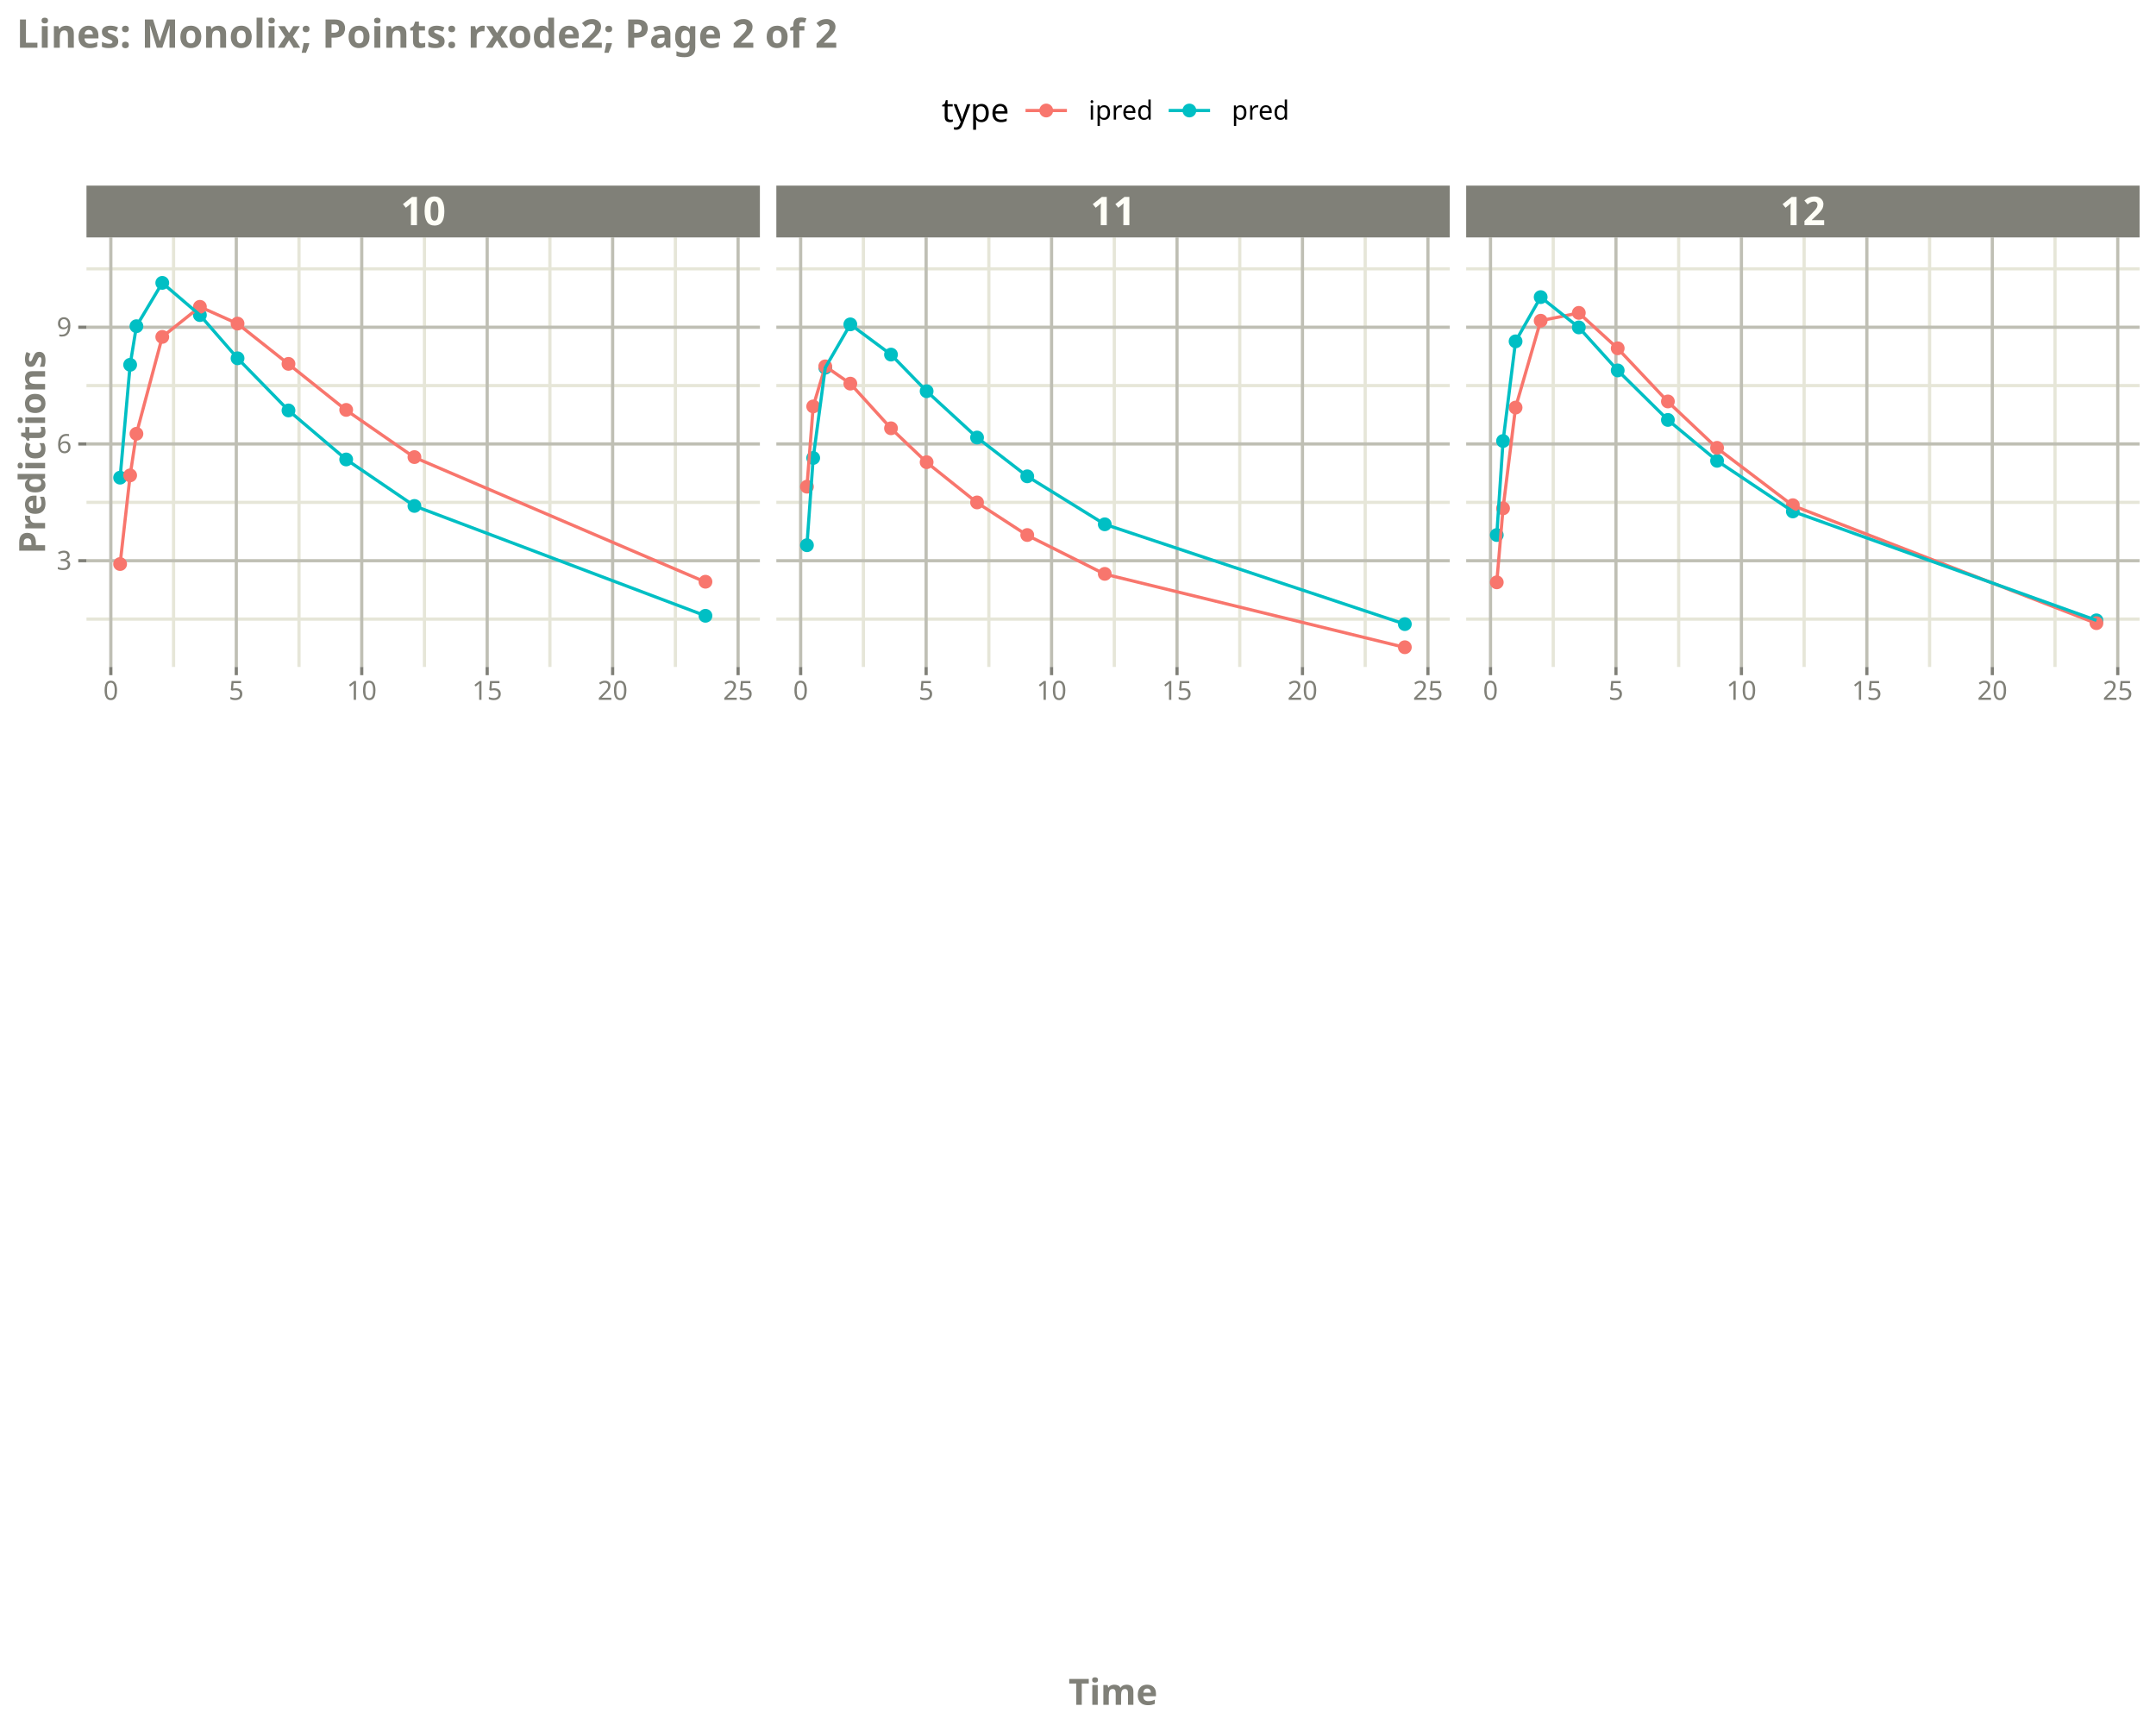
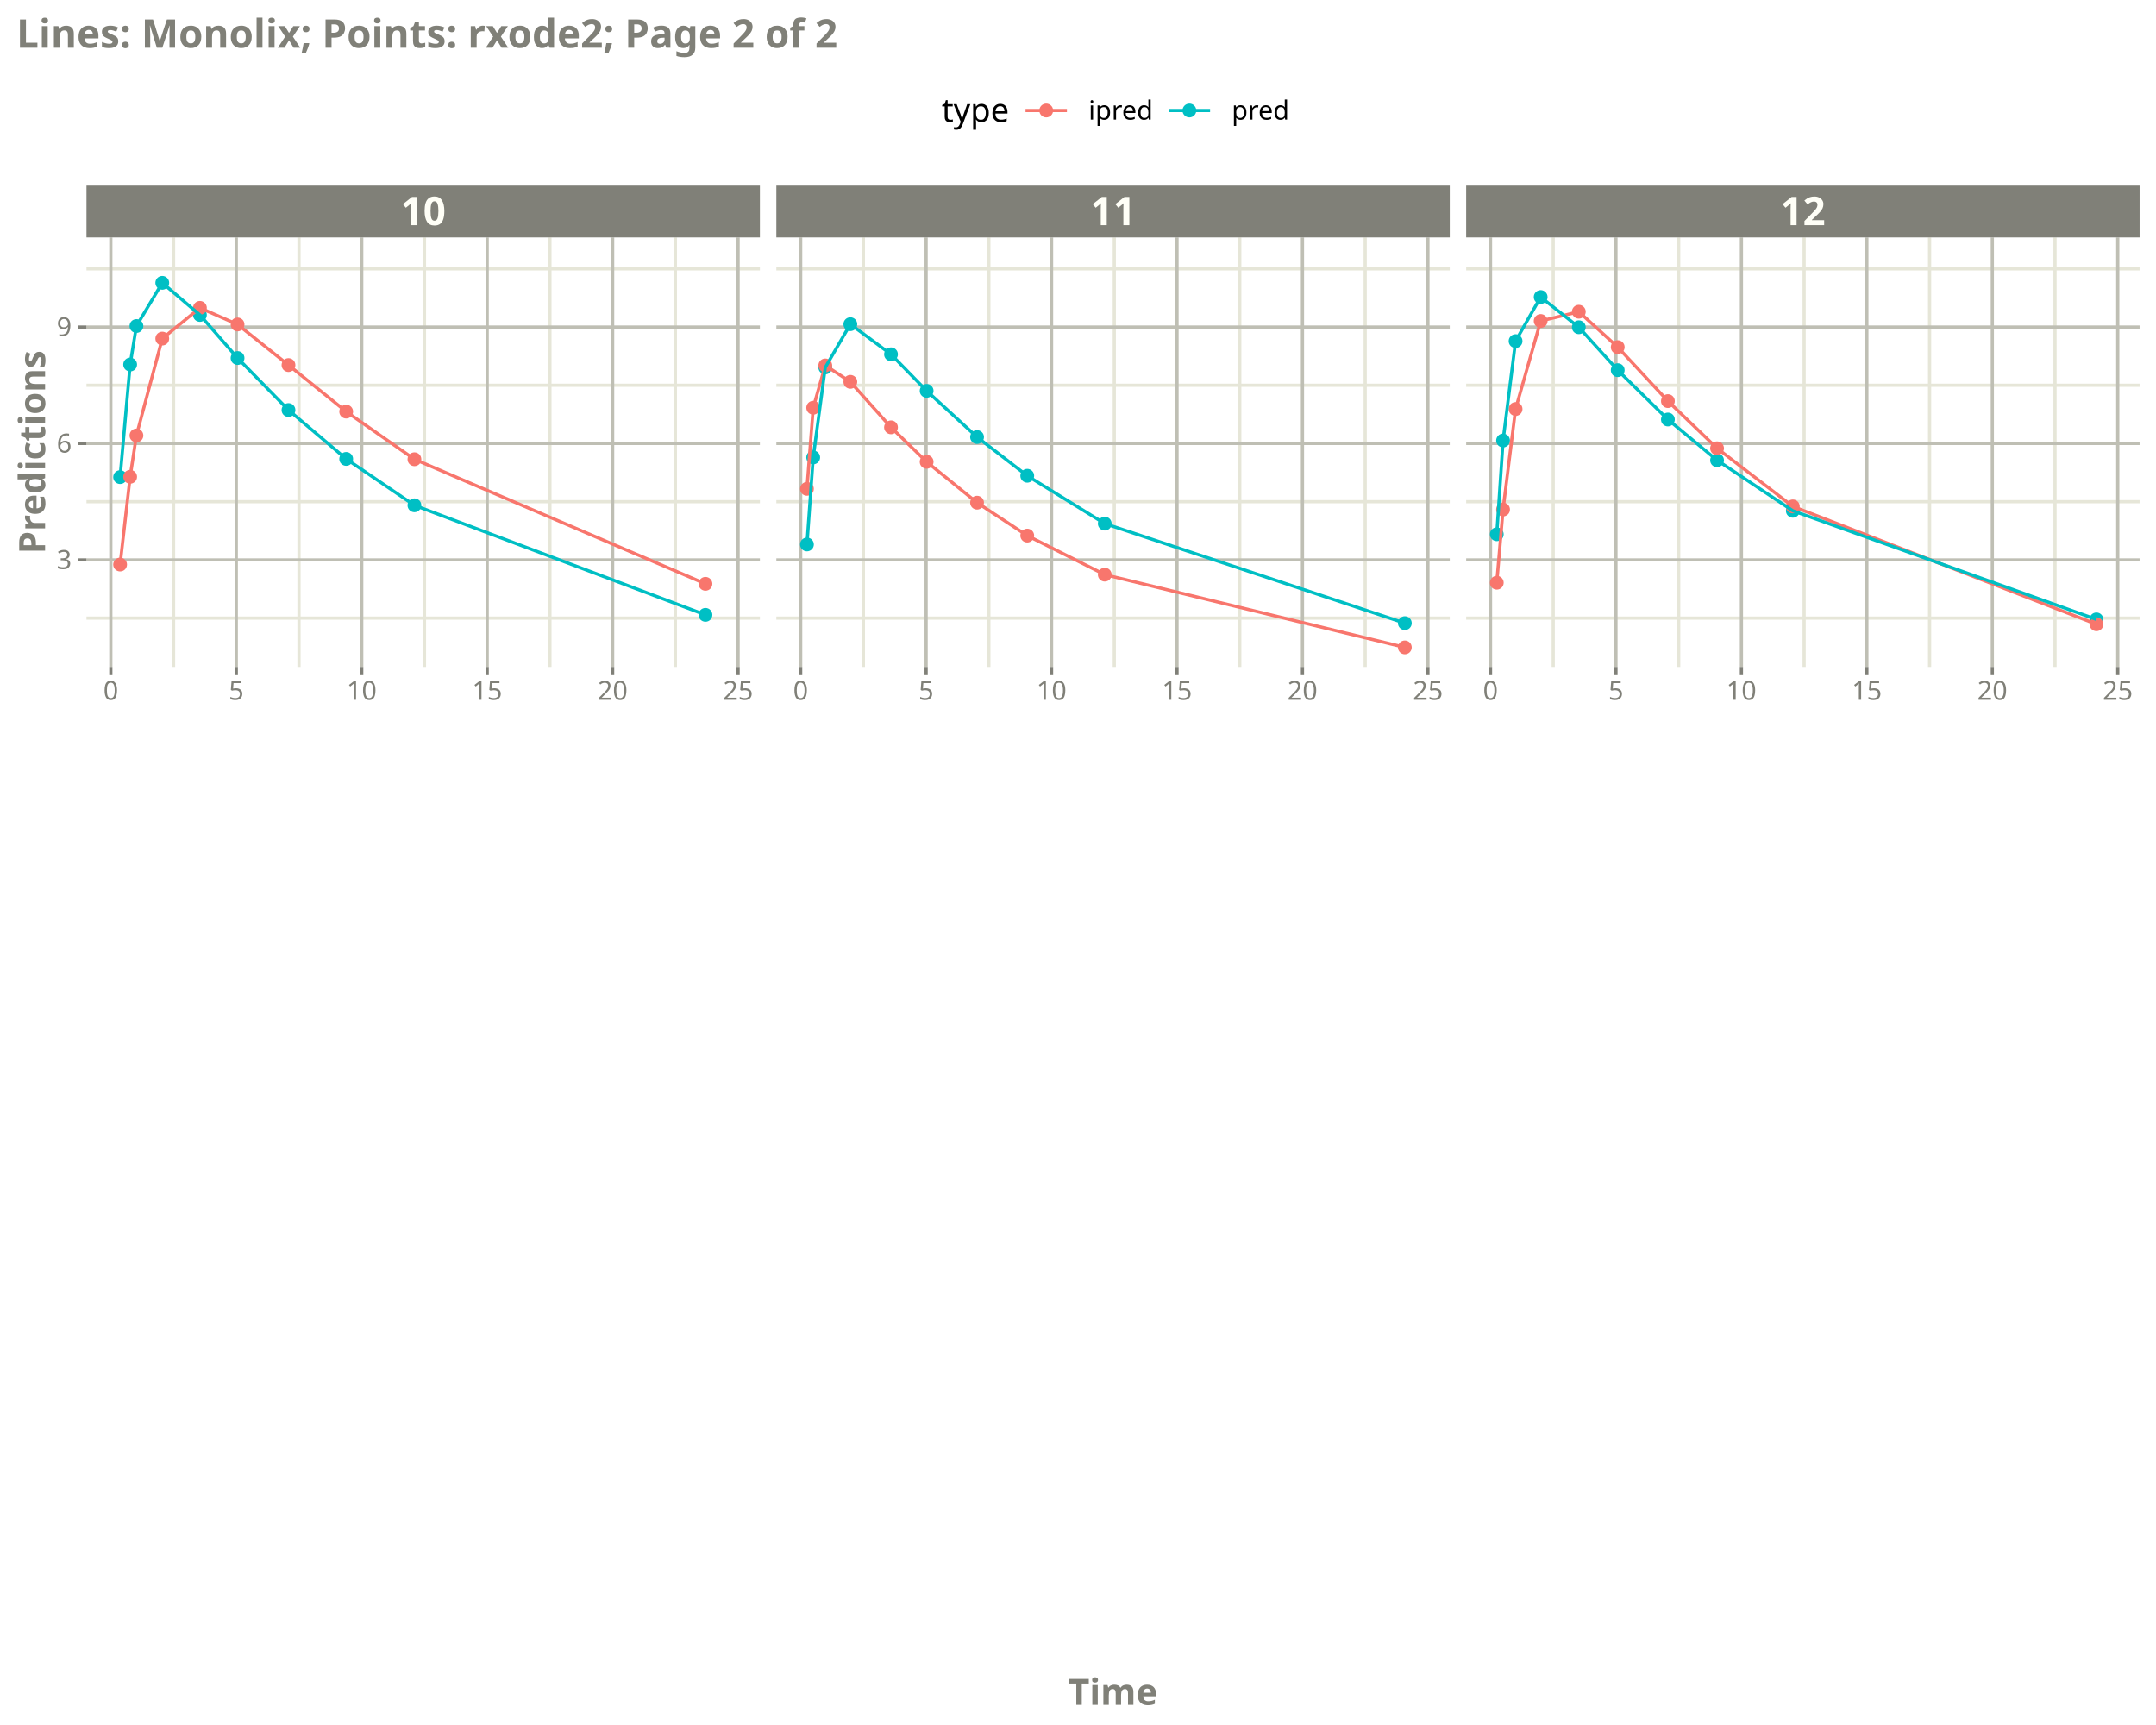
<svg xmlns="http://www.w3.org/2000/svg" class="svglite" data-engine-version="2.0" width="720.00pt" height="576.00pt" viewBox="0 0 720.00 576.00">
  <defs>
    <style type="text/css">
    .svglite line, .svglite polyline, .svglite polygon, .svglite path, .svglite rect, .svglite circle {
      fill: none;
      stroke: #000000;
      stroke-linecap: round;
      stroke-linejoin: round;
      stroke-miterlimit: 10.00;
    }
  </style>
  </defs>
  <rect width="100%" height="100%" style="stroke: none; fill: #FFFFFF;" />
  <defs>
    <clipPath id="cpMC4wMHw3MjAuMDB8MC4wMHw1NzYuMDA=">
      <rect x="0.00" y="0.00" width="720.00" height="576.00" />
    </clipPath>
  </defs>
  <g clip-path="url(#cpMC4wMHw3MjAuMDB8MC4wMHw1NzYuMDA=)">
    <rect x="0" y="0.00" width="720.00" height="576.00" style="stroke-width: 1.07; stroke: #FFFFFF; fill: #FFFFFF;" />
  </g>
  <defs>
    <clipPath id="cpMjguODh8MjUzLjc4fDc5LjI5fDIyMi43MA==">
      <rect x="28.88" y="79.29" width="224.89" height="143.41" />
    </clipPath>
  </defs>
  <g clip-path="url(#cpMjguODh8MjUzLjc4fDc5LjI5fDIyMi43MA==)">
    <rect x="28.88" y="79.29" width="224.89" height="143.41" style="stroke-width: 1.07; stroke: none; fill: #FFFFFF;" />
-     <polyline points="28.88,206.72 253.78,206.72 " style="stroke-width: 1.07; stroke: #E6E6D8; stroke-linecap: butt;" />
-     <polyline points="28.88,167.74 253.78,167.74 " style="stroke-width: 1.07; stroke: #E6E6D8; stroke-linecap: butt;" />
-     <polyline points="28.88,128.76 253.78,128.76 " style="stroke-width: 1.07; stroke: #E6E6D8; stroke-linecap: butt;" />
-     <polyline points="28.88,89.77 253.78,89.77 " style="stroke-width: 1.07; stroke: #E6E6D8; stroke-linecap: butt;" />
+     <polyline points="28.88,206.40 253.78,206.40 " style="stroke-width: 1.07; stroke: #E6E6D8; stroke-linecap: butt;" />
+     <polyline points="28.88,167.52 253.78,167.52 " style="stroke-width: 1.07; stroke: #E6E6D8; stroke-linecap: butt;" />
+     <polyline points="28.88,128.64 253.78,128.64 " style="stroke-width: 1.07; stroke: #E6E6D8; stroke-linecap: butt;" />
+     <polyline points="28.88,89.76 253.78,89.76 " style="stroke-width: 1.07; stroke: #E6E6D8; stroke-linecap: butt;" />
    <polyline points="57.96,222.70 57.96,79.29 " style="stroke-width: 1.07; stroke: #E6E6D8; stroke-linecap: butt;" />
    <polyline points="99.85,222.70 99.85,79.29 " style="stroke-width: 1.07; stroke: #E6E6D8; stroke-linecap: butt;" />
    <polyline points="141.75,222.70 141.75,79.29 " style="stroke-width: 1.07; stroke: #E6E6D8; stroke-linecap: butt;" />
    <polyline points="183.64,222.70 183.64,79.29 " style="stroke-width: 1.07; stroke: #E6E6D8; stroke-linecap: butt;" />
    <polyline points="225.54,222.70 225.54,79.29 " style="stroke-width: 1.07; stroke: #E6E6D8; stroke-linecap: butt;" />
-     <polyline points="28.88,187.23 253.78,187.23 " style="stroke-width: 1.07; stroke: #BFBFB4; stroke-linecap: butt;" />
-     <polyline points="28.88,148.25 253.78,148.25 " style="stroke-width: 1.07; stroke: #BFBFB4; stroke-linecap: butt;" />
-     <polyline points="28.88,109.26 253.78,109.26 " style="stroke-width: 1.07; stroke: #BFBFB4; stroke-linecap: butt;" />
+     <polyline points="28.88,186.96 253.78,186.96 " style="stroke-width: 1.07; stroke: #BFBFB4; stroke-linecap: butt;" />
+     <polyline points="28.88,148.08 253.78,148.08 " style="stroke-width: 1.07; stroke: #BFBFB4; stroke-linecap: butt;" />
+     <polyline points="28.88,109.20 253.78,109.20 " style="stroke-width: 1.07; stroke: #BFBFB4; stroke-linecap: butt;" />
    <polyline points="37.01,222.70 37.01,79.29 " style="stroke-width: 1.07; stroke: #BFBFB4; stroke-linecap: butt;" />
    <polyline points="78.91,222.70 78.91,79.29 " style="stroke-width: 1.07; stroke: #BFBFB4; stroke-linecap: butt;" />
    <polyline points="120.80,222.70 120.80,79.29 " style="stroke-width: 1.07; stroke: #BFBFB4; stroke-linecap: butt;" />
    <polyline points="162.70,222.70 162.70,79.29 " style="stroke-width: 1.07; stroke: #BFBFB4; stroke-linecap: butt;" />
    <polyline points="204.59,222.70 204.59,79.29 " style="stroke-width: 1.07; stroke: #BFBFB4; stroke-linecap: butt;" />
    <polyline points="246.49,222.70 246.49,79.29 " style="stroke-width: 1.07; stroke: #BFBFB4; stroke-linecap: butt;" />
-     <circle cx="40.11" cy="159.50" r="1.95" style="stroke-width: 0.71; stroke: #00BFC4; fill: #00BFC4;" />
-     <circle cx="43.46" cy="121.81" r="1.95" style="stroke-width: 0.71; stroke: #00BFC4; fill: #00BFC4;" />
-     <circle cx="45.56" cy="108.92" r="1.95" style="stroke-width: 0.71; stroke: #00BFC4; fill: #00BFC4;" />
-     <circle cx="138.40" cy="168.94" r="1.95" style="stroke-width: 0.71; stroke: #00BFC4; fill: #00BFC4;" />
-     <circle cx="54.19" cy="94.46" r="1.95" style="stroke-width: 0.71; stroke: #00BFC4; fill: #00BFC4;" />
-     <circle cx="235.59" cy="205.62" r="1.95" style="stroke-width: 0.71; stroke: #00BFC4; fill: #00BFC4;" />
-     <circle cx="66.76" cy="105.21" r="1.95" style="stroke-width: 0.71; stroke: #00BFC4; fill: #00BFC4;" />
-     <circle cx="79.33" cy="119.64" r="1.95" style="stroke-width: 0.71; stroke: #00BFC4; fill: #00BFC4;" />
-     <circle cx="96.34" cy="137.05" r="1.95" style="stroke-width: 0.71; stroke: #00BFC4; fill: #00BFC4;" />
-     <circle cx="115.61" cy="153.42" r="1.95" style="stroke-width: 0.71; stroke: #00BFC4; fill: #00BFC4;" />
-     <circle cx="40.11" cy="188.34" r="1.95" style="stroke-width: 0.71; stroke: #F8766D; fill: #F8766D;" />
-     <circle cx="43.46" cy="158.73" r="1.95" style="stroke-width: 0.71; stroke: #F8766D; fill: #F8766D;" />
-     <circle cx="45.56" cy="144.85" r="1.95" style="stroke-width: 0.71; stroke: #F8766D; fill: #F8766D;" />
-     <circle cx="138.40" cy="152.63" r="1.95" style="stroke-width: 0.71; stroke: #F8766D; fill: #F8766D;" />
-     <circle cx="54.19" cy="112.50" r="1.95" style="stroke-width: 0.71; stroke: #F8766D; fill: #F8766D;" />
-     <circle cx="235.59" cy="194.25" r="1.95" style="stroke-width: 0.71; stroke: #F8766D; fill: #F8766D;" />
-     <circle cx="66.76" cy="102.45" r="1.95" style="stroke-width: 0.71; stroke: #F8766D; fill: #F8766D;" />
-     <circle cx="79.33" cy="108.05" r="1.95" style="stroke-width: 0.71; stroke: #F8766D; fill: #F8766D;" />
-     <circle cx="96.34" cy="121.50" r="1.95" style="stroke-width: 0.71; stroke: #F8766D; fill: #F8766D;" />
-     <circle cx="115.61" cy="136.87" r="1.95" style="stroke-width: 0.71; stroke: #F8766D; fill: #F8766D;" />
-     <polyline points="40.11,188.32 43.46,158.71 45.56,144.82 54.19,112.48 66.76,102.45 79.33,108.08 96.34,121.57 115.61,136.96 138.40,152.74 235.59,194.36 " style="stroke-width: 1.07; stroke: #F8766D; stroke-linecap: butt;" />
-     <polyline points="40.11,159.50 43.46,121.81 45.56,108.92 54.19,94.46 66.76,105.21 79.33,119.64 96.34,137.05 115.61,153.42 138.40,168.94 235.59,205.62 " style="stroke-width: 1.07; stroke: #00BFC4; stroke-linecap: butt;" />
+     <circle cx="40.11" cy="159.31" r="1.95" style="stroke-width: 0.71; stroke: #00BFC4; fill: #00BFC4;" />
+     <circle cx="43.46" cy="121.72" r="1.95" style="stroke-width: 0.71; stroke: #00BFC4; fill: #00BFC4;" />
+     <circle cx="45.56" cy="108.86" r="1.95" style="stroke-width: 0.71; stroke: #00BFC4; fill: #00BFC4;" />
+     <circle cx="138.40" cy="168.73" r="1.95" style="stroke-width: 0.71; stroke: #00BFC4; fill: #00BFC4;" />
+     <circle cx="54.19" cy="94.44" r="1.95" style="stroke-width: 0.71; stroke: #00BFC4; fill: #00BFC4;" />
+     <circle cx="235.59" cy="205.31" r="1.95" style="stroke-width: 0.71; stroke: #00BFC4; fill: #00BFC4;" />
+     <circle cx="66.76" cy="105.16" r="1.95" style="stroke-width: 0.71; stroke: #00BFC4; fill: #00BFC4;" />
+     <circle cx="79.33" cy="119.55" r="1.95" style="stroke-width: 0.71; stroke: #00BFC4; fill: #00BFC4;" />
+     <circle cx="96.34" cy="136.92" r="1.95" style="stroke-width: 0.71; stroke: #00BFC4; fill: #00BFC4;" />
+     <circle cx="115.61" cy="153.24" r="1.95" style="stroke-width: 0.71; stroke: #00BFC4; fill: #00BFC4;" />
+     <circle cx="40.11" cy="188.51" r="1.95" style="stroke-width: 0.71; stroke: #F8766D; fill: #F8766D;" />
+     <circle cx="43.46" cy="159.21" r="1.95" style="stroke-width: 0.71; stroke: #F8766D; fill: #F8766D;" />
+     <circle cx="45.56" cy="145.41" r="1.95" style="stroke-width: 0.71; stroke: #F8766D; fill: #F8766D;" />
+     <circle cx="138.40" cy="153.35" r="1.95" style="stroke-width: 0.71; stroke: #F8766D; fill: #F8766D;" />
+     <circle cx="54.19" cy="113.06" r="1.95" style="stroke-width: 0.71; stroke: #F8766D; fill: #F8766D;" />
+     <circle cx="235.59" cy="194.95" r="1.95" style="stroke-width: 0.71; stroke: #F8766D; fill: #F8766D;" />
+     <circle cx="66.76" cy="102.80" r="1.95" style="stroke-width: 0.71; stroke: #F8766D; fill: #F8766D;" />
+     <circle cx="79.33" cy="108.34" r="1.95" style="stroke-width: 0.71; stroke: #F8766D; fill: #F8766D;" />
+     <circle cx="96.34" cy="121.90" r="1.95" style="stroke-width: 0.71; stroke: #F8766D; fill: #F8766D;" />
+     <circle cx="115.61" cy="137.44" r="1.95" style="stroke-width: 0.71; stroke: #F8766D; fill: #F8766D;" />
+     <polyline points="40.11,188.51 43.46,159.21 45.56,145.41 54.19,113.06 66.76,102.80 79.33,108.34 96.34,121.90 115.61,137.44 138.40,153.35 235.59,194.95 " style="stroke-width: 1.07; stroke: #F8766D; stroke-linecap: butt;" />
+     <polyline points="40.11,159.31 43.46,121.72 45.56,108.86 54.19,94.44 66.76,105.16 79.33,119.55 96.34,136.92 115.61,153.24 138.40,168.73 235.59,205.31 " style="stroke-width: 1.07; stroke: #00BFC4; stroke-linecap: butt;" />
  </g>
  <g clip-path="url(#cpMC4wMHw3MjAuMDB8MC4wMHw1NzYuMDA=)">
</g>
  <defs>
    <clipPath id="cpMjU5LjI2fDQ4NC4xNXw3OS4yOXwyMjIuNzA=">
      <rect x="259.26" y="79.29" width="224.89" height="143.41" />
    </clipPath>
  </defs>
  <g clip-path="url(#cpMjU5LjI2fDQ4NC4xNXw3OS4yOXwyMjIuNzA=)">
    <rect x="259.26" y="79.29" width="224.89" height="143.41" style="stroke-width: 1.07; stroke: none; fill: #FFFFFF;" />
-     <polyline points="259.26,206.72 484.15,206.72 " style="stroke-width: 1.07; stroke: #E6E6D8; stroke-linecap: butt;" />
-     <polyline points="259.26,167.74 484.15,167.74 " style="stroke-width: 1.07; stroke: #E6E6D8; stroke-linecap: butt;" />
-     <polyline points="259.26,128.76 484.15,128.76 " style="stroke-width: 1.07; stroke: #E6E6D8; stroke-linecap: butt;" />
-     <polyline points="259.26,89.77 484.15,89.77 " style="stroke-width: 1.07; stroke: #E6E6D8; stroke-linecap: butt;" />
+     <polyline points="259.26,206.40 484.15,206.40 " style="stroke-width: 1.07; stroke: #E6E6D8; stroke-linecap: butt;" />
+     <polyline points="259.26,167.52 484.15,167.52 " style="stroke-width: 1.07; stroke: #E6E6D8; stroke-linecap: butt;" />
+     <polyline points="259.26,128.64 484.15,128.64 " style="stroke-width: 1.07; stroke: #E6E6D8; stroke-linecap: butt;" />
+     <polyline points="259.26,89.76 484.15,89.76 " style="stroke-width: 1.07; stroke: #E6E6D8; stroke-linecap: butt;" />
    <polyline points="288.33,222.70 288.33,79.29 " style="stroke-width: 1.07; stroke: #E6E6D8; stroke-linecap: butt;" />
    <polyline points="330.23,222.70 330.23,79.29 " style="stroke-width: 1.07; stroke: #E6E6D8; stroke-linecap: butt;" />
    <polyline points="372.12,222.70 372.12,79.29 " style="stroke-width: 1.07; stroke: #E6E6D8; stroke-linecap: butt;" />
    <polyline points="414.02,222.70 414.02,79.29 " style="stroke-width: 1.07; stroke: #E6E6D8; stroke-linecap: butt;" />
    <polyline points="455.91,222.70 455.91,79.29 " style="stroke-width: 1.07; stroke: #E6E6D8; stroke-linecap: butt;" />
-     <polyline points="259.26,187.23 484.15,187.23 " style="stroke-width: 1.07; stroke: #BFBFB4; stroke-linecap: butt;" />
-     <polyline points="259.26,148.25 484.15,148.25 " style="stroke-width: 1.07; stroke: #BFBFB4; stroke-linecap: butt;" />
-     <polyline points="259.26,109.26 484.15,109.26 " style="stroke-width: 1.07; stroke: #BFBFB4; stroke-linecap: butt;" />
+     <polyline points="259.26,186.96 484.15,186.96 " style="stroke-width: 1.07; stroke: #BFBFB4; stroke-linecap: butt;" />
+     <polyline points="259.26,148.08 484.15,148.08 " style="stroke-width: 1.07; stroke: #BFBFB4; stroke-linecap: butt;" />
+     <polyline points="259.26,109.20 484.15,109.20 " style="stroke-width: 1.07; stroke: #BFBFB4; stroke-linecap: butt;" />
    <polyline points="267.38,222.70 267.38,79.29 " style="stroke-width: 1.07; stroke: #BFBFB4; stroke-linecap: butt;" />
    <polyline points="309.28,222.70 309.28,79.29 " style="stroke-width: 1.07; stroke: #BFBFB4; stroke-linecap: butt;" />
    <polyline points="351.17,222.70 351.17,79.29 " style="stroke-width: 1.07; stroke: #BFBFB4; stroke-linecap: butt;" />
    <polyline points="393.07,222.70 393.07,79.29 " style="stroke-width: 1.07; stroke: #BFBFB4; stroke-linecap: butt;" />
    <polyline points="434.96,222.70 434.96,79.29 " style="stroke-width: 1.07; stroke: #BFBFB4; stroke-linecap: butt;" />
    <polyline points="476.86,222.70 476.86,79.29 " style="stroke-width: 1.07; stroke: #BFBFB4; stroke-linecap: butt;" />
-     <circle cx="269.48" cy="182.06" r="1.95" style="stroke-width: 0.71; stroke: #00BFC4; fill: #00BFC4;" />
-     <circle cx="271.57" cy="152.92" r="1.95" style="stroke-width: 0.71; stroke: #00BFC4; fill: #00BFC4;" />
-     <circle cx="275.60" cy="122.78" r="1.95" style="stroke-width: 0.71; stroke: #00BFC4; fill: #00BFC4;" />
-     <circle cx="283.97" cy="108.31" r="1.95" style="stroke-width: 0.71; stroke: #00BFC4; fill: #00BFC4;" />
-     <circle cx="368.94" cy="175.07" r="1.95" style="stroke-width: 0.71; stroke: #00BFC4; fill: #00BFC4;" />
-     <circle cx="469.15" cy="208.40" r="1.95" style="stroke-width: 0.71; stroke: #00BFC4; fill: #00BFC4;" />
-     <circle cx="297.55" cy="118.40" r="1.95" style="stroke-width: 0.71; stroke: #00BFC4; fill: #00BFC4;" />
-     <circle cx="309.45" cy="130.63" r="1.95" style="stroke-width: 0.71; stroke: #00BFC4; fill: #00BFC4;" />
-     <circle cx="326.29" cy="146.10" r="1.95" style="stroke-width: 0.71; stroke: #00BFC4; fill: #00BFC4;" />
-     <circle cx="343.05" cy="159.05" r="1.95" style="stroke-width: 0.71; stroke: #00BFC4; fill: #00BFC4;" />
-     <circle cx="269.48" cy="162.51" r="1.95" style="stroke-width: 0.71; stroke: #F8766D; fill: #F8766D;" />
-     <circle cx="271.57" cy="135.71" r="1.95" style="stroke-width: 0.71; stroke: #F8766D; fill: #F8766D;" />
-     <circle cx="275.60" cy="122.33" r="1.95" style="stroke-width: 0.71; stroke: #F8766D; fill: #F8766D;" />
-     <circle cx="283.97" cy="128.10" r="1.95" style="stroke-width: 0.71; stroke: #F8766D; fill: #F8766D;" />
-     <circle cx="368.94" cy="191.62" r="1.95" style="stroke-width: 0.71; stroke: #F8766D; fill: #F8766D;" />
-     <circle cx="469.15" cy="216.12" r="1.95" style="stroke-width: 0.71; stroke: #F8766D; fill: #F8766D;" />
-     <circle cx="297.55" cy="143.01" r="1.95" style="stroke-width: 0.71; stroke: #F8766D; fill: #F8766D;" />
-     <circle cx="309.45" cy="154.33" r="1.95" style="stroke-width: 0.71; stroke: #F8766D; fill: #F8766D;" />
-     <circle cx="326.29" cy="167.77" r="1.95" style="stroke-width: 0.71; stroke: #F8766D; fill: #F8766D;" />
-     <circle cx="343.05" cy="178.65" r="1.95" style="stroke-width: 0.71; stroke: #F8766D; fill: #F8766D;" />
-     <polyline points="269.48,162.49 271.57,135.68 275.60,122.31 283.97,128.10 297.55,143.05 309.45,154.39 326.29,167.85 343.05,178.74 368.94,191.71 469.15,216.18 " style="stroke-width: 1.07; stroke: #F8766D; stroke-linecap: butt;" />
-     <polyline points="269.48,182.06 271.57,152.92 275.60,122.78 283.97,108.31 297.55,118.40 309.45,130.63 326.29,146.10 343.05,159.05 368.94,175.07 469.15,208.40 " style="stroke-width: 1.07; stroke: #00BFC4; stroke-linecap: butt;" />
+     <circle cx="269.48" cy="181.80" r="1.95" style="stroke-width: 0.71; stroke: #00BFC4; fill: #00BFC4;" />
+     <circle cx="271.57" cy="152.74" r="1.95" style="stroke-width: 0.71; stroke: #00BFC4; fill: #00BFC4;" />
+     <circle cx="275.60" cy="122.69" r="1.95" style="stroke-width: 0.71; stroke: #00BFC4; fill: #00BFC4;" />
+     <circle cx="283.97" cy="108.25" r="1.95" style="stroke-width: 0.71; stroke: #00BFC4; fill: #00BFC4;" />
+     <circle cx="368.94" cy="174.84" r="1.95" style="stroke-width: 0.71; stroke: #00BFC4; fill: #00BFC4;" />
+     <circle cx="469.15" cy="208.08" r="1.95" style="stroke-width: 0.71; stroke: #00BFC4; fill: #00BFC4;" />
+     <circle cx="297.55" cy="118.31" r="1.95" style="stroke-width: 0.71; stroke: #00BFC4; fill: #00BFC4;" />
+     <circle cx="309.45" cy="130.51" r="1.95" style="stroke-width: 0.71; stroke: #00BFC4; fill: #00BFC4;" />
+     <circle cx="326.29" cy="145.94" r="1.95" style="stroke-width: 0.71; stroke: #00BFC4; fill: #00BFC4;" />
+     <circle cx="343.05" cy="158.86" r="1.95" style="stroke-width: 0.71; stroke: #00BFC4; fill: #00BFC4;" />
+     <circle cx="269.48" cy="163.23" r="1.95" style="stroke-width: 0.71; stroke: #F8766D; fill: #F8766D;" />
+     <circle cx="271.57" cy="136.15" r="1.95" style="stroke-width: 0.71; stroke: #F8766D; fill: #F8766D;" />
+     <circle cx="275.60" cy="122.02" r="1.95" style="stroke-width: 0.71; stroke: #F8766D; fill: #F8766D;" />
+     <circle cx="283.97" cy="127.50" r="1.95" style="stroke-width: 0.71; stroke: #F8766D; fill: #F8766D;" />
+     <circle cx="368.94" cy="191.88" r="1.95" style="stroke-width: 0.71; stroke: #F8766D; fill: #F8766D;" />
+     <circle cx="469.15" cy="216.18" r="1.95" style="stroke-width: 0.71; stroke: #F8766D; fill: #F8766D;" />
+     <circle cx="297.55" cy="142.69" r="1.95" style="stroke-width: 0.71; stroke: #F8766D; fill: #F8766D;" />
+     <circle cx="309.45" cy="154.21" r="1.95" style="stroke-width: 0.71; stroke: #F8766D; fill: #F8766D;" />
+     <circle cx="326.29" cy="167.85" r="1.95" style="stroke-width: 0.71; stroke: #F8766D; fill: #F8766D;" />
+     <circle cx="343.05" cy="178.84" r="1.95" style="stroke-width: 0.71; stroke: #F8766D; fill: #F8766D;" />
+     <polyline points="269.48,163.23 271.57,136.15 275.60,122.02 283.97,127.50 297.55,142.69 309.45,154.21 326.29,167.85 343.05,178.85 368.94,191.88 469.15,216.18 " style="stroke-width: 1.07; stroke: #F8766D; stroke-linecap: butt;" />
+     <polyline points="269.48,181.80 271.57,152.74 275.60,122.69 283.97,108.25 297.55,118.31 309.45,130.51 326.29,145.94 343.05,158.86 368.94,174.84 469.15,208.08 " style="stroke-width: 1.07; stroke: #00BFC4; stroke-linecap: butt;" />
  </g>
  <g clip-path="url(#cpMC4wMHw3MjAuMDB8MC4wMHw1NzYuMDA=)">
</g>
  <defs>
    <clipPath id="cpNDg5LjYzfDcxNC41Mnw3OS4yOXwyMjIuNzA=">
      <rect x="489.63" y="79.29" width="224.89" height="143.41" />
    </clipPath>
  </defs>
  <g clip-path="url(#cpNDg5LjYzfDcxNC41Mnw3OS4yOXwyMjIuNzA=)">
    <rect x="489.63" y="79.29" width="224.89" height="143.41" style="stroke-width: 1.07; stroke: none; fill: #FFFFFF;" />
-     <polyline points="489.63,206.72 714.52,206.72 " style="stroke-width: 1.07; stroke: #E6E6D8; stroke-linecap: butt;" />
-     <polyline points="489.63,167.74 714.52,167.74 " style="stroke-width: 1.07; stroke: #E6E6D8; stroke-linecap: butt;" />
-     <polyline points="489.63,128.76 714.52,128.76 " style="stroke-width: 1.07; stroke: #E6E6D8; stroke-linecap: butt;" />
-     <polyline points="489.63,89.77 714.52,89.77 " style="stroke-width: 1.07; stroke: #E6E6D8; stroke-linecap: butt;" />
+     <polyline points="489.63,206.40 714.52,206.40 " style="stroke-width: 1.07; stroke: #E6E6D8; stroke-linecap: butt;" />
+     <polyline points="489.63,167.52 714.52,167.52 " style="stroke-width: 1.07; stroke: #E6E6D8; stroke-linecap: butt;" />
+     <polyline points="489.63,128.64 714.52,128.64 " style="stroke-width: 1.07; stroke: #E6E6D8; stroke-linecap: butt;" />
+     <polyline points="489.63,89.76 714.52,89.76 " style="stroke-width: 1.07; stroke: #E6E6D8; stroke-linecap: butt;" />
    <polyline points="518.70,222.70 518.70,79.29 " style="stroke-width: 1.07; stroke: #E6E6D8; stroke-linecap: butt;" />
    <polyline points="560.60,222.70 560.60,79.29 " style="stroke-width: 1.07; stroke: #E6E6D8; stroke-linecap: butt;" />
    <polyline points="602.49,222.70 602.49,79.29 " style="stroke-width: 1.07; stroke: #E6E6D8; stroke-linecap: butt;" />
    <polyline points="644.39,222.70 644.39,79.29 " style="stroke-width: 1.07; stroke: #E6E6D8; stroke-linecap: butt;" />
    <polyline points="686.28,222.70 686.28,79.29 " style="stroke-width: 1.07; stroke: #E6E6D8; stroke-linecap: butt;" />
-     <polyline points="489.63,187.23 714.52,187.23 " style="stroke-width: 1.07; stroke: #BFBFB4; stroke-linecap: butt;" />
-     <polyline points="489.63,148.25 714.52,148.25 " style="stroke-width: 1.07; stroke: #BFBFB4; stroke-linecap: butt;" />
-     <polyline points="489.63,109.26 714.52,109.26 " style="stroke-width: 1.07; stroke: #BFBFB4; stroke-linecap: butt;" />
+     <polyline points="489.63,186.96 714.52,186.96 " style="stroke-width: 1.07; stroke: #BFBFB4; stroke-linecap: butt;" />
+     <polyline points="489.63,148.08 714.52,148.08 " style="stroke-width: 1.07; stroke: #BFBFB4; stroke-linecap: butt;" />
+     <polyline points="489.63,109.20 714.52,109.20 " style="stroke-width: 1.07; stroke: #BFBFB4; stroke-linecap: butt;" />
    <polyline points="497.76,222.70 497.76,79.29 " style="stroke-width: 1.07; stroke: #BFBFB4; stroke-linecap: butt;" />
    <polyline points="539.65,222.70 539.65,79.29 " style="stroke-width: 1.07; stroke: #BFBFB4; stroke-linecap: butt;" />
    <polyline points="581.55,222.70 581.55,79.29 " style="stroke-width: 1.07; stroke: #BFBFB4; stroke-linecap: butt;" />
    <polyline points="623.44,222.70 623.44,79.29 " style="stroke-width: 1.07; stroke: #BFBFB4; stroke-linecap: butt;" />
    <polyline points="665.34,222.70 665.34,79.29 " style="stroke-width: 1.07; stroke: #BFBFB4; stroke-linecap: butt;" />
    <polyline points="707.23,222.70 707.23,79.29 " style="stroke-width: 1.07; stroke: #BFBFB4; stroke-linecap: butt;" />
-     <circle cx="499.85" cy="178.65" r="1.95" style="stroke-width: 0.71; stroke: #00BFC4; fill: #00BFC4;" />
-     <circle cx="501.95" cy="147.26" r="1.95" style="stroke-width: 0.71; stroke: #00BFC4; fill: #00BFC4;" />
-     <circle cx="506.13" cy="113.98" r="1.95" style="stroke-width: 0.71; stroke: #00BFC4; fill: #00BFC4;" />
-     <circle cx="598.72" cy="170.78" r="1.95" style="stroke-width: 0.71; stroke: #00BFC4; fill: #00BFC4;" />
-     <circle cx="514.51" cy="99.21" r="1.95" style="stroke-width: 0.71; stroke: #00BFC4; fill: #00BFC4;" />
-     <circle cx="700.11" cy="207.14" r="1.95" style="stroke-width: 0.71; stroke: #00BFC4; fill: #00BFC4;" />
-     <circle cx="527.25" cy="109.33" r="1.95" style="stroke-width: 0.71; stroke: #00BFC4; fill: #00BFC4;" />
-     <circle cx="540.24" cy="123.69" r="1.95" style="stroke-width: 0.71; stroke: #00BFC4; fill: #00BFC4;" />
-     <circle cx="557.00" cy="140.22" r="1.95" style="stroke-width: 0.71; stroke: #00BFC4; fill: #00BFC4;" />
-     <circle cx="573.42" cy="153.87" r="1.95" style="stroke-width: 0.71; stroke: #00BFC4; fill: #00BFC4;" />
-     <circle cx="499.85" cy="194.45" r="1.95" style="stroke-width: 0.71; stroke: #F8766D; fill: #F8766D;" />
-     <circle cx="501.95" cy="169.74" r="1.95" style="stroke-width: 0.71; stroke: #F8766D; fill: #F8766D;" />
-     <circle cx="506.13" cy="136.09" r="1.95" style="stroke-width: 0.71; stroke: #F8766D; fill: #F8766D;" />
-     <circle cx="598.72" cy="168.69" r="1.95" style="stroke-width: 0.71; stroke: #F8766D; fill: #F8766D;" />
-     <circle cx="514.51" cy="107.09" r="1.95" style="stroke-width: 0.71; stroke: #F8766D; fill: #F8766D;" />
-     <circle cx="700.11" cy="208.08" r="1.95" style="stroke-width: 0.71; stroke: #F8766D; fill: #F8766D;" />
-     <circle cx="527.25" cy="104.47" r="1.95" style="stroke-width: 0.71; stroke: #F8766D; fill: #F8766D;" />
-     <circle cx="540.24" cy="116.30" r="1.95" style="stroke-width: 0.71; stroke: #F8766D; fill: #F8766D;" />
-     <circle cx="557.00" cy="134.05" r="1.95" style="stroke-width: 0.71; stroke: #F8766D; fill: #F8766D;" />
-     <circle cx="573.42" cy="149.54" r="1.95" style="stroke-width: 0.71; stroke: #F8766D; fill: #F8766D;" />
-     <polyline points="499.85,194.44 501.95,169.72 506.13,136.06 514.51,107.08 527.25,104.50 540.24,116.36 557.00,134.14 573.42,149.65 598.72,168.82 700.11,208.17 " style="stroke-width: 1.07; stroke: #F8766D; stroke-linecap: butt;" />
-     <polyline points="499.85,178.65 501.95,147.26 506.13,113.97 514.51,99.21 527.25,109.33 540.24,123.69 557.00,140.22 573.42,153.87 598.72,170.78 700.11,207.14 " style="stroke-width: 1.07; stroke: #00BFC4; stroke-linecap: butt;" />
+     <circle cx="499.85" cy="178.40" r="1.95" style="stroke-width: 0.71; stroke: #00BFC4; fill: #00BFC4;" />
+     <circle cx="501.95" cy="147.10" r="1.95" style="stroke-width: 0.71; stroke: #00BFC4; fill: #00BFC4;" />
+     <circle cx="506.13" cy="113.90" r="1.95" style="stroke-width: 0.71; stroke: #00BFC4; fill: #00BFC4;" />
+     <circle cx="598.72" cy="170.56" r="1.95" style="stroke-width: 0.71; stroke: #00BFC4; fill: #00BFC4;" />
+     <circle cx="514.51" cy="99.18" r="1.95" style="stroke-width: 0.71; stroke: #00BFC4; fill: #00BFC4;" />
+     <circle cx="700.11" cy="206.83" r="1.95" style="stroke-width: 0.71; stroke: #00BFC4; fill: #00BFC4;" />
+     <circle cx="527.25" cy="109.27" r="1.95" style="stroke-width: 0.71; stroke: #00BFC4; fill: #00BFC4;" />
+     <circle cx="540.24" cy="123.60" r="1.95" style="stroke-width: 0.71; stroke: #00BFC4; fill: #00BFC4;" />
+     <circle cx="557.00" cy="140.08" r="1.95" style="stroke-width: 0.71; stroke: #00BFC4; fill: #00BFC4;" />
+     <circle cx="573.42" cy="153.69" r="1.95" style="stroke-width: 0.71; stroke: #00BFC4; fill: #00BFC4;" />
+     <circle cx="499.85" cy="194.58" r="1.95" style="stroke-width: 0.71; stroke: #F8766D; fill: #F8766D;" />
+     <circle cx="501.95" cy="170.13" r="1.95" style="stroke-width: 0.71; stroke: #F8766D; fill: #F8766D;" />
+     <circle cx="506.13" cy="136.58" r="1.95" style="stroke-width: 0.71; stroke: #F8766D; fill: #F8766D;" />
+     <circle cx="598.72" cy="169.10" r="1.95" style="stroke-width: 0.71; stroke: #F8766D; fill: #F8766D;" />
+     <circle cx="514.51" cy="107.18" r="1.95" style="stroke-width: 0.71; stroke: #F8766D; fill: #F8766D;" />
+     <circle cx="700.11" cy="208.45" r="1.95" style="stroke-width: 0.71; stroke: #F8766D; fill: #F8766D;" />
+     <circle cx="527.25" cy="104.09" r="1.95" style="stroke-width: 0.71; stroke: #F8766D; fill: #F8766D;" />
+     <circle cx="540.24" cy="115.91" r="1.95" style="stroke-width: 0.71; stroke: #F8766D; fill: #F8766D;" />
+     <circle cx="557.00" cy="133.93" r="1.95" style="stroke-width: 0.71; stroke: #F8766D; fill: #F8766D;" />
+     <circle cx="573.42" cy="149.69" r="1.95" style="stroke-width: 0.71; stroke: #F8766D; fill: #F8766D;" />
+     <polyline points="499.85,194.58 501.95,170.13 506.13,136.58 514.51,107.18 527.25,104.09 540.24,115.91 557.00,133.93 573.42,149.69 598.72,169.10 700.11,208.45 " style="stroke-width: 1.07; stroke: #F8766D; stroke-linecap: butt;" />
+     <polyline points="499.85,178.40 501.95,147.10 506.13,113.90 514.51,99.18 527.25,109.27 540.24,123.60 557.00,140.08 573.42,153.69 598.72,170.56 700.11,206.83 " style="stroke-width: 1.07; stroke: #00BFC4; stroke-linecap: butt;" />
  </g>
  <g clip-path="url(#cpMC4wMHw3MjAuMDB8MC4wMHw1NzYuMDA=)">
</g>
  <defs>
    <clipPath id="cpMjguODh8MjUzLjc4fDYxLjk4fDc5LjI5">
      <rect x="28.88" y="61.98" width="224.89" height="17.30" />
    </clipPath>
  </defs>
  <g clip-path="url(#cpMjguODh8MjUzLjc4fDYxLjk4fDc5LjI5)">
    <rect x="28.88" y="61.98" width="224.89" height="17.30" style="stroke-width: 1.07; stroke: none; fill: #808078;" />
    <text x="141.33" y="75.18" text-anchor="middle" style="font-size: 13.20px; font-weight: bold; fill: #FFFFF7; font-family: sans;" textLength="14.68px" lengthAdjust="spacingAndGlyphs">10</text>
  </g>
  <g clip-path="url(#cpMC4wMHw3MjAuMDB8MC4wMHw1NzYuMDA=)">
</g>
  <defs>
    <clipPath id="cpMjU5LjI2fDQ4NC4xNXw2MS45OHw3OS4yOQ==">
      <rect x="259.26" y="61.98" width="224.89" height="17.30" />
    </clipPath>
  </defs>
  <g clip-path="url(#cpMjU5LjI2fDQ4NC4xNXw2MS45OHw3OS4yOQ==)">
    <rect x="259.26" y="61.98" width="224.89" height="17.30" style="stroke-width: 1.07; stroke: none; fill: #808078;" />
    <text x="371.70" y="75.18" text-anchor="middle" style="font-size: 13.20px; font-weight: bold; fill: #FFFFF7; font-family: sans;" textLength="14.68px" lengthAdjust="spacingAndGlyphs">11</text>
  </g>
  <g clip-path="url(#cpMC4wMHw3MjAuMDB8MC4wMHw1NzYuMDA=)">
</g>
  <defs>
    <clipPath id="cpNDg5LjYzfDcxNC41Mnw2MS45OHw3OS4yOQ==">
      <rect x="489.63" y="61.98" width="224.89" height="17.30" />
    </clipPath>
  </defs>
  <g clip-path="url(#cpNDg5LjYzfDcxNC41Mnw2MS45OHw3OS4yOQ==)">
    <rect x="489.63" y="61.98" width="224.89" height="17.30" style="stroke-width: 1.07; stroke: none; fill: #808078;" />
    <text x="602.07" y="75.18" text-anchor="middle" style="font-size: 13.20px; font-weight: bold; fill: #FFFFF7; font-family: sans;" textLength="14.68px" lengthAdjust="spacingAndGlyphs">12</text>
  </g>
  <g clip-path="url(#cpMC4wMHw3MjAuMDB8MC4wMHw1NzYuMDA=)">
    <polyline points="37.01,225.44 37.01,222.70 " style="stroke-width: 1.07; stroke: #808078; stroke-linecap: butt;" />
    <polyline points="78.91,225.44 78.91,222.70 " style="stroke-width: 1.07; stroke: #808078; stroke-linecap: butt;" />
    <polyline points="120.80,225.44 120.80,222.70 " style="stroke-width: 1.07; stroke: #808078; stroke-linecap: butt;" />
    <polyline points="162.70,225.44 162.70,222.70 " style="stroke-width: 1.07; stroke: #808078; stroke-linecap: butt;" />
    <polyline points="204.59,225.44 204.59,222.70 " style="stroke-width: 1.07; stroke: #808078; stroke-linecap: butt;" />
    <polyline points="246.49,225.44 246.49,222.70 " style="stroke-width: 1.07; stroke: #808078; stroke-linecap: butt;" />
    <text x="37.01" y="233.68" text-anchor="middle" style="font-size: 8.80px; fill: #808078; font-family: sans;" textLength="4.89px" lengthAdjust="spacingAndGlyphs">0</text>
    <text x="78.91" y="233.68" text-anchor="middle" style="font-size: 8.80px; fill: #808078; font-family: sans;" textLength="4.89px" lengthAdjust="spacingAndGlyphs">5</text>
    <text x="120.80" y="233.68" text-anchor="middle" style="font-size: 8.80px; fill: #808078; font-family: sans;" textLength="9.79px" lengthAdjust="spacingAndGlyphs">10</text>
    <text x="162.70" y="233.68" text-anchor="middle" style="font-size: 8.80px; fill: #808078; font-family: sans;" textLength="9.79px" lengthAdjust="spacingAndGlyphs">15</text>
    <text x="204.59" y="233.68" text-anchor="middle" style="font-size: 8.80px; fill: #808078; font-family: sans;" textLength="9.79px" lengthAdjust="spacingAndGlyphs">20</text>
    <text x="246.49" y="233.68" text-anchor="middle" style="font-size: 8.80px; fill: #808078; font-family: sans;" textLength="9.79px" lengthAdjust="spacingAndGlyphs">25</text>
    <polyline points="267.38,225.44 267.38,222.70 " style="stroke-width: 1.07; stroke: #808078; stroke-linecap: butt;" />
    <polyline points="309.28,225.44 309.28,222.70 " style="stroke-width: 1.07; stroke: #808078; stroke-linecap: butt;" />
    <polyline points="351.17,225.44 351.17,222.70 " style="stroke-width: 1.07; stroke: #808078; stroke-linecap: butt;" />
    <polyline points="393.07,225.44 393.07,222.70 " style="stroke-width: 1.07; stroke: #808078; stroke-linecap: butt;" />
    <polyline points="434.96,225.44 434.96,222.70 " style="stroke-width: 1.07; stroke: #808078; stroke-linecap: butt;" />
    <polyline points="476.86,225.44 476.86,222.70 " style="stroke-width: 1.07; stroke: #808078; stroke-linecap: butt;" />
    <text x="267.38" y="233.68" text-anchor="middle" style="font-size: 8.80px; fill: #808078; font-family: sans;" textLength="4.89px" lengthAdjust="spacingAndGlyphs">0</text>
    <text x="309.28" y="233.68" text-anchor="middle" style="font-size: 8.80px; fill: #808078; font-family: sans;" textLength="4.89px" lengthAdjust="spacingAndGlyphs">5</text>
    <text x="351.17" y="233.68" text-anchor="middle" style="font-size: 8.80px; fill: #808078; font-family: sans;" textLength="9.79px" lengthAdjust="spacingAndGlyphs">10</text>
    <text x="393.07" y="233.68" text-anchor="middle" style="font-size: 8.80px; fill: #808078; font-family: sans;" textLength="9.79px" lengthAdjust="spacingAndGlyphs">15</text>
    <text x="434.96" y="233.68" text-anchor="middle" style="font-size: 8.80px; fill: #808078; font-family: sans;" textLength="9.79px" lengthAdjust="spacingAndGlyphs">20</text>
    <text x="476.86" y="233.68" text-anchor="middle" style="font-size: 8.80px; fill: #808078; font-family: sans;" textLength="9.79px" lengthAdjust="spacingAndGlyphs">25</text>
    <polyline points="497.76,225.44 497.76,222.70 " style="stroke-width: 1.07; stroke: #808078; stroke-linecap: butt;" />
    <polyline points="539.65,225.44 539.65,222.70 " style="stroke-width: 1.07; stroke: #808078; stroke-linecap: butt;" />
    <polyline points="581.55,225.44 581.55,222.70 " style="stroke-width: 1.07; stroke: #808078; stroke-linecap: butt;" />
    <polyline points="623.44,225.44 623.44,222.70 " style="stroke-width: 1.07; stroke: #808078; stroke-linecap: butt;" />
    <polyline points="665.34,225.44 665.34,222.70 " style="stroke-width: 1.07; stroke: #808078; stroke-linecap: butt;" />
    <polyline points="707.23,225.44 707.23,222.70 " style="stroke-width: 1.07; stroke: #808078; stroke-linecap: butt;" />
    <text x="497.76" y="233.68" text-anchor="middle" style="font-size: 8.80px; fill: #808078; font-family: sans;" textLength="4.89px" lengthAdjust="spacingAndGlyphs">0</text>
    <text x="539.65" y="233.68" text-anchor="middle" style="font-size: 8.80px; fill: #808078; font-family: sans;" textLength="4.89px" lengthAdjust="spacingAndGlyphs">5</text>
    <text x="581.55" y="233.68" text-anchor="middle" style="font-size: 8.80px; fill: #808078; font-family: sans;" textLength="9.79px" lengthAdjust="spacingAndGlyphs">10</text>
    <text x="623.44" y="233.68" text-anchor="middle" style="font-size: 8.80px; fill: #808078; font-family: sans;" textLength="9.79px" lengthAdjust="spacingAndGlyphs">15</text>
    <text x="665.34" y="233.68" text-anchor="middle" style="font-size: 8.80px; fill: #808078; font-family: sans;" textLength="9.79px" lengthAdjust="spacingAndGlyphs">20</text>
    <text x="707.23" y="233.68" text-anchor="middle" style="font-size: 8.80px; fill: #808078; font-family: sans;" textLength="9.79px" lengthAdjust="spacingAndGlyphs">25</text>
-     <text x="23.95" y="190.26" text-anchor="end" style="font-size: 8.80px; fill: #808078; font-family: sans;" textLength="4.89px" lengthAdjust="spacingAndGlyphs">3</text>
-     <text x="23.95" y="151.27" text-anchor="end" style="font-size: 8.80px; fill: #808078; font-family: sans;" textLength="4.89px" lengthAdjust="spacingAndGlyphs">6</text>
-     <text x="23.95" y="112.29" text-anchor="end" style="font-size: 8.80px; fill: #808078; font-family: sans;" textLength="4.89px" lengthAdjust="spacingAndGlyphs">9</text>
-     <polyline points="26.14,187.23 28.88,187.23 " style="stroke-width: 1.07; stroke: #808078; stroke-linecap: butt;" />
-     <polyline points="26.14,148.25 28.88,148.25 " style="stroke-width: 1.07; stroke: #808078; stroke-linecap: butt;" />
-     <polyline points="26.14,109.26 28.88,109.26 " style="stroke-width: 1.07; stroke: #808078; stroke-linecap: butt;" />
+     <text x="23.95" y="189.99" text-anchor="end" style="font-size: 8.80px; fill: #808078; font-family: sans;" textLength="4.89px" lengthAdjust="spacingAndGlyphs">3</text>
+     <text x="23.95" y="151.11" text-anchor="end" style="font-size: 8.80px; fill: #808078; font-family: sans;" textLength="4.89px" lengthAdjust="spacingAndGlyphs">6</text>
+     <text x="23.95" y="112.23" text-anchor="end" style="font-size: 8.80px; fill: #808078; font-family: sans;" textLength="4.89px" lengthAdjust="spacingAndGlyphs">9</text>
+     <polyline points="26.14,186.96 28.88,186.96 " style="stroke-width: 1.07; stroke: #808078; stroke-linecap: butt;" />
+     <polyline points="26.14,148.08 28.88,148.08 " style="stroke-width: 1.07; stroke: #808078; stroke-linecap: butt;" />
+     <polyline points="26.14,109.20 28.88,109.20 " style="stroke-width: 1.07; stroke: #808078; stroke-linecap: butt;" />
    <text x="371.70" y="569.26" text-anchor="middle" style="font-size: 12.10px; font-weight: bold; fill: #808078; font-family: sans;" textLength="26.89px" lengthAdjust="spacingAndGlyphs">Time</text>
    <text transform="translate(15.06,150.99) rotate(-90)" text-anchor="middle" style="font-size: 12.10px; font-weight: bold; fill: #808078; font-family: sans;" textLength="59.87px" lengthAdjust="spacingAndGlyphs">Predictions</text>
    <rect x="308.99" y="22.78" width="125.42" height="28.24" style="stroke-width: 1.07; stroke: none; fill: #FFFFFF;" />
    <text x="314.47" y="40.69" style="font-size: 11.00px; font-family: sans;" textLength="20.80px" lengthAdjust="spacingAndGlyphs">type</text>
    <rect x="340.75" y="28.26" width="17.28" height="17.28" style="stroke-width: 1.07; stroke: none; fill: #FFFFFF;" />
    <circle cx="349.39" cy="36.90" r="1.95" style="stroke-width: 0.71; stroke: #F8766D; fill: #F8766D;" />
    <line x1="342.48" y1="36.90" x2="356.30" y2="36.90" style="stroke-width: 1.07; stroke: #F8766D; stroke-linecap: butt;" />
    <rect x="388.56" y="28.26" width="17.28" height="17.28" style="stroke-width: 1.07; stroke: none; fill: #FFFFFF;" />
    <circle cx="397.20" cy="36.90" r="1.95" style="stroke-width: 0.71; stroke: #00BFC4; fill: #00BFC4;" />
    <line x1="390.29" y1="36.90" x2="404.11" y2="36.90" style="stroke-width: 1.07; stroke: #00BFC4; stroke-linecap: butt;" />
    <text x="363.51" y="39.93" style="font-size: 8.80px; font-family: sans;" textLength="19.57px" lengthAdjust="spacingAndGlyphs">ipred</text>
    <text x="411.32" y="39.93" style="font-size: 8.80px; font-family: sans;" textLength="17.61px" lengthAdjust="spacingAndGlyphs">pred</text>
    <text x="5.48" y="15.93" style="font-size: 13.20px; font-weight: bold; fill: #808078; font-family: sans;" textLength="250.98px" lengthAdjust="spacingAndGlyphs">Lines: Monolix; Points: rxode2; Page 2 of 2</text>
  </g>
</svg>
